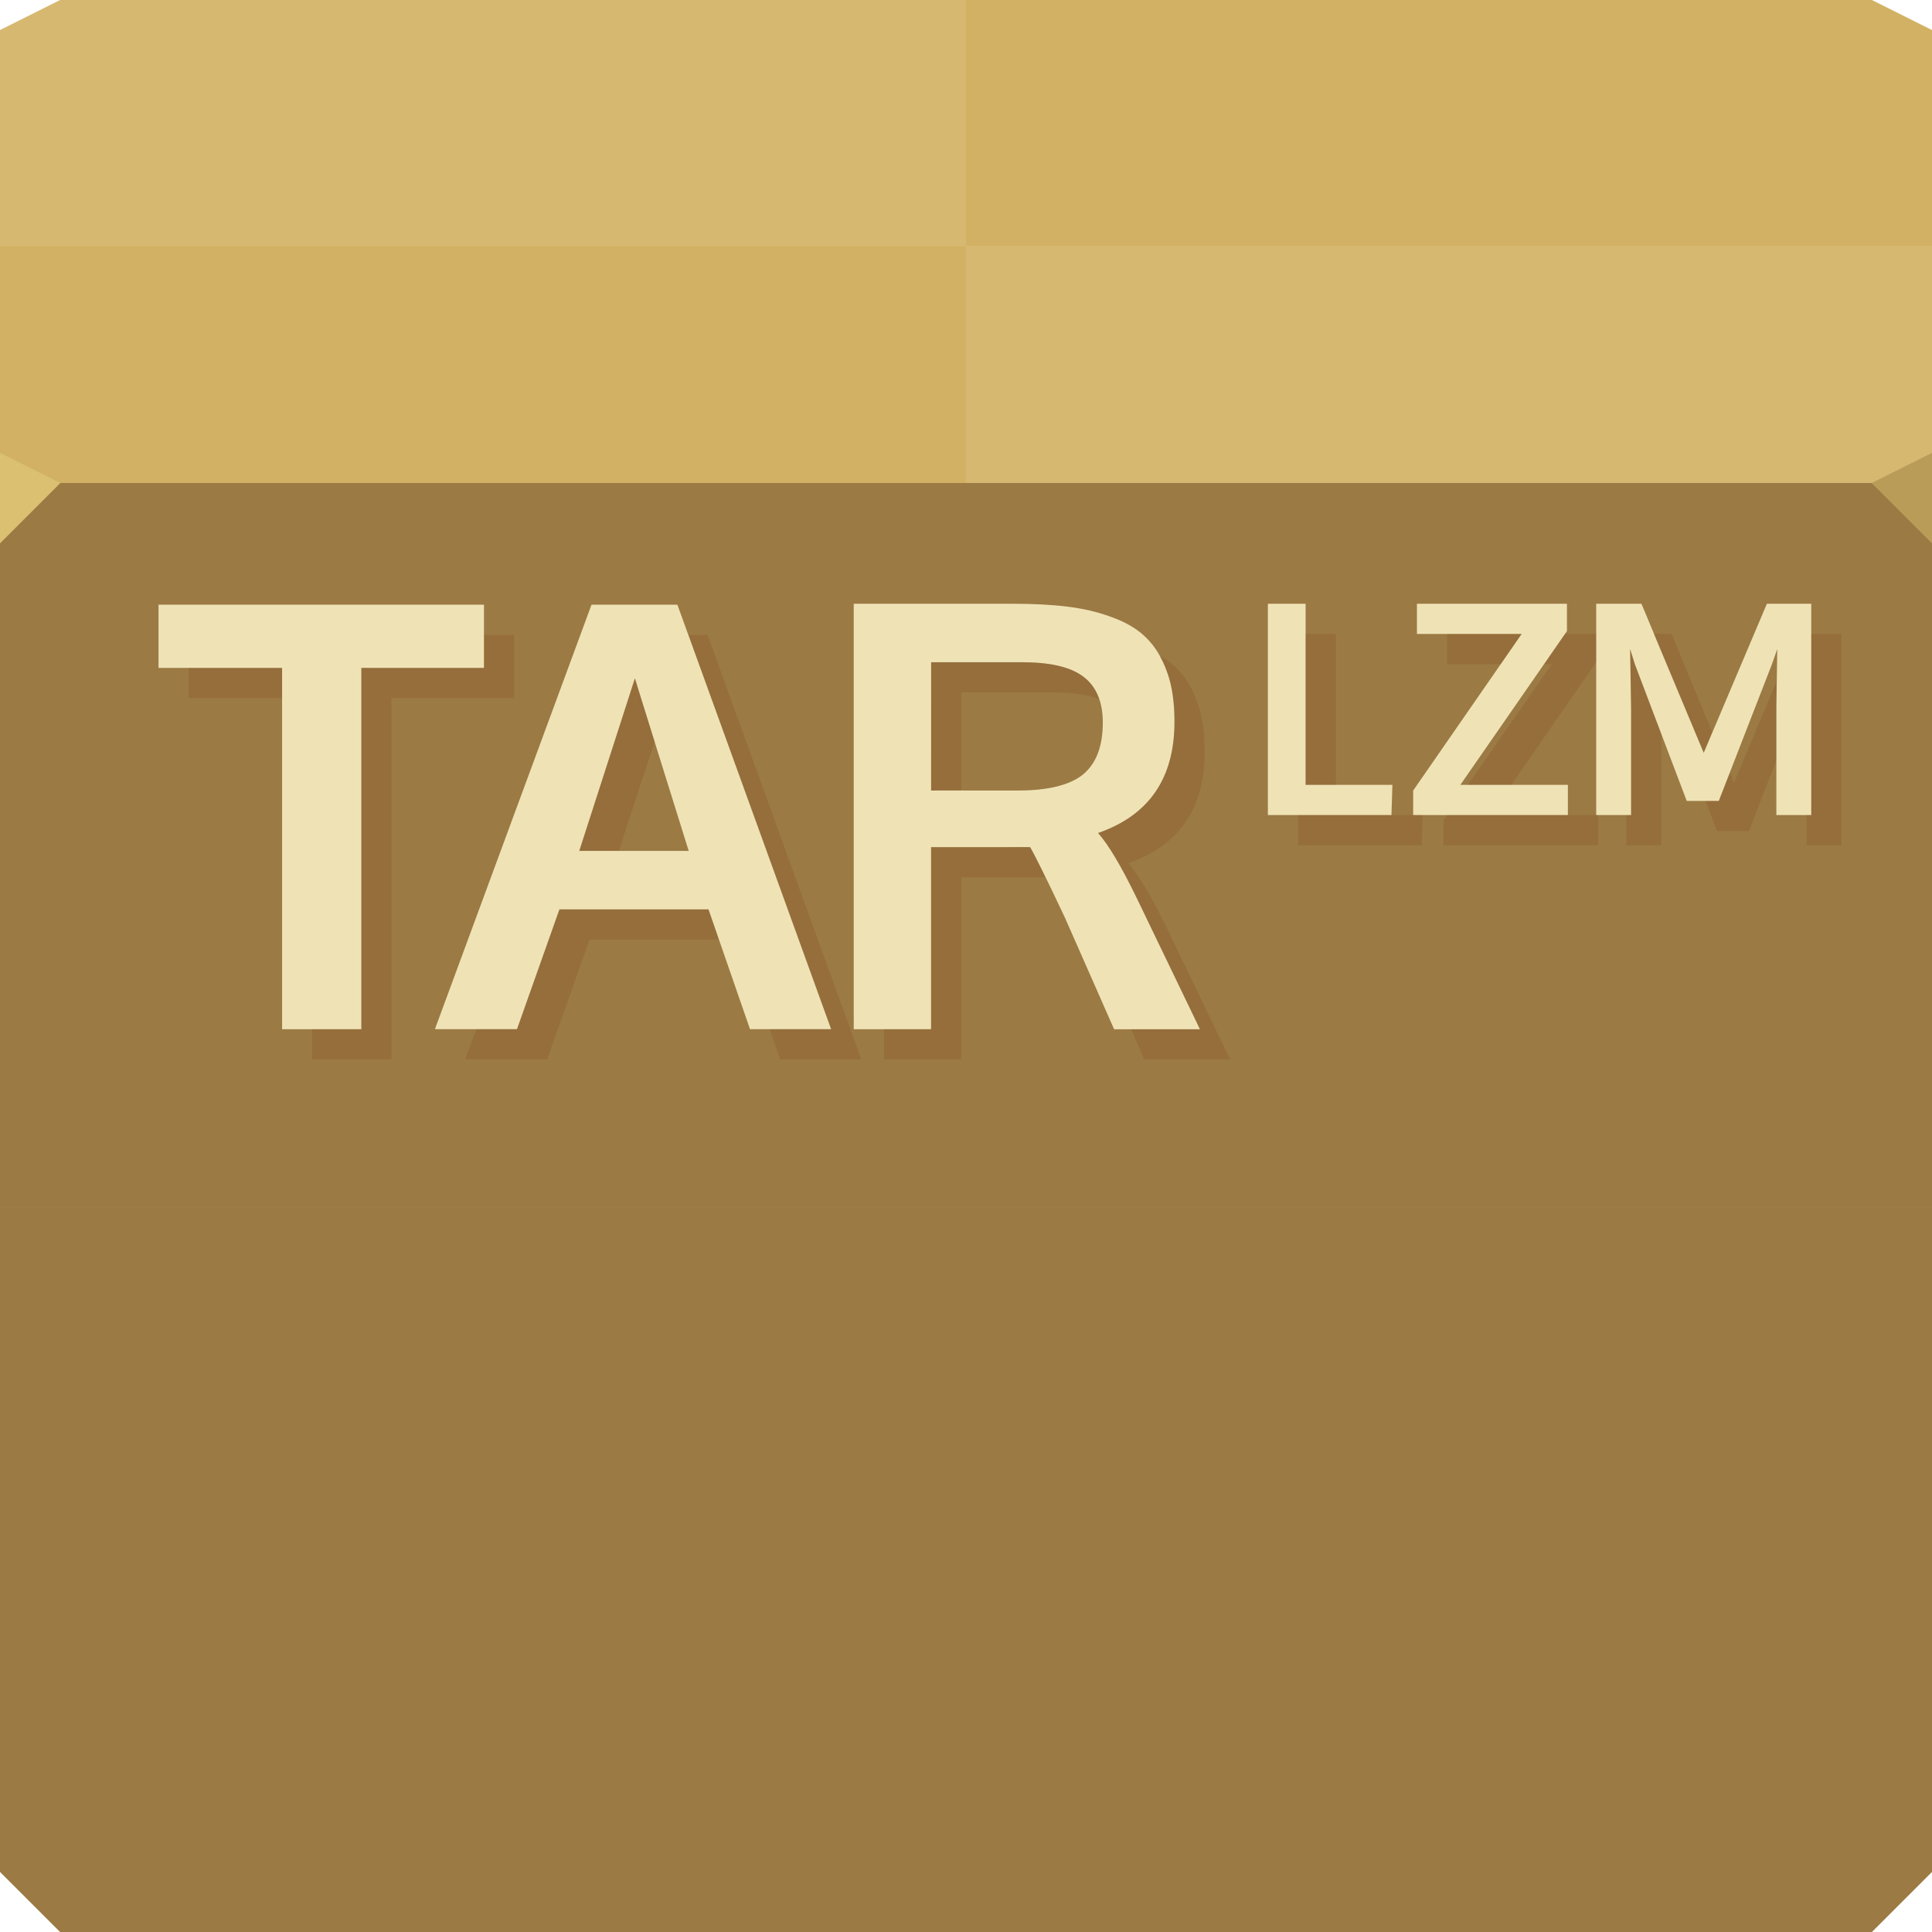
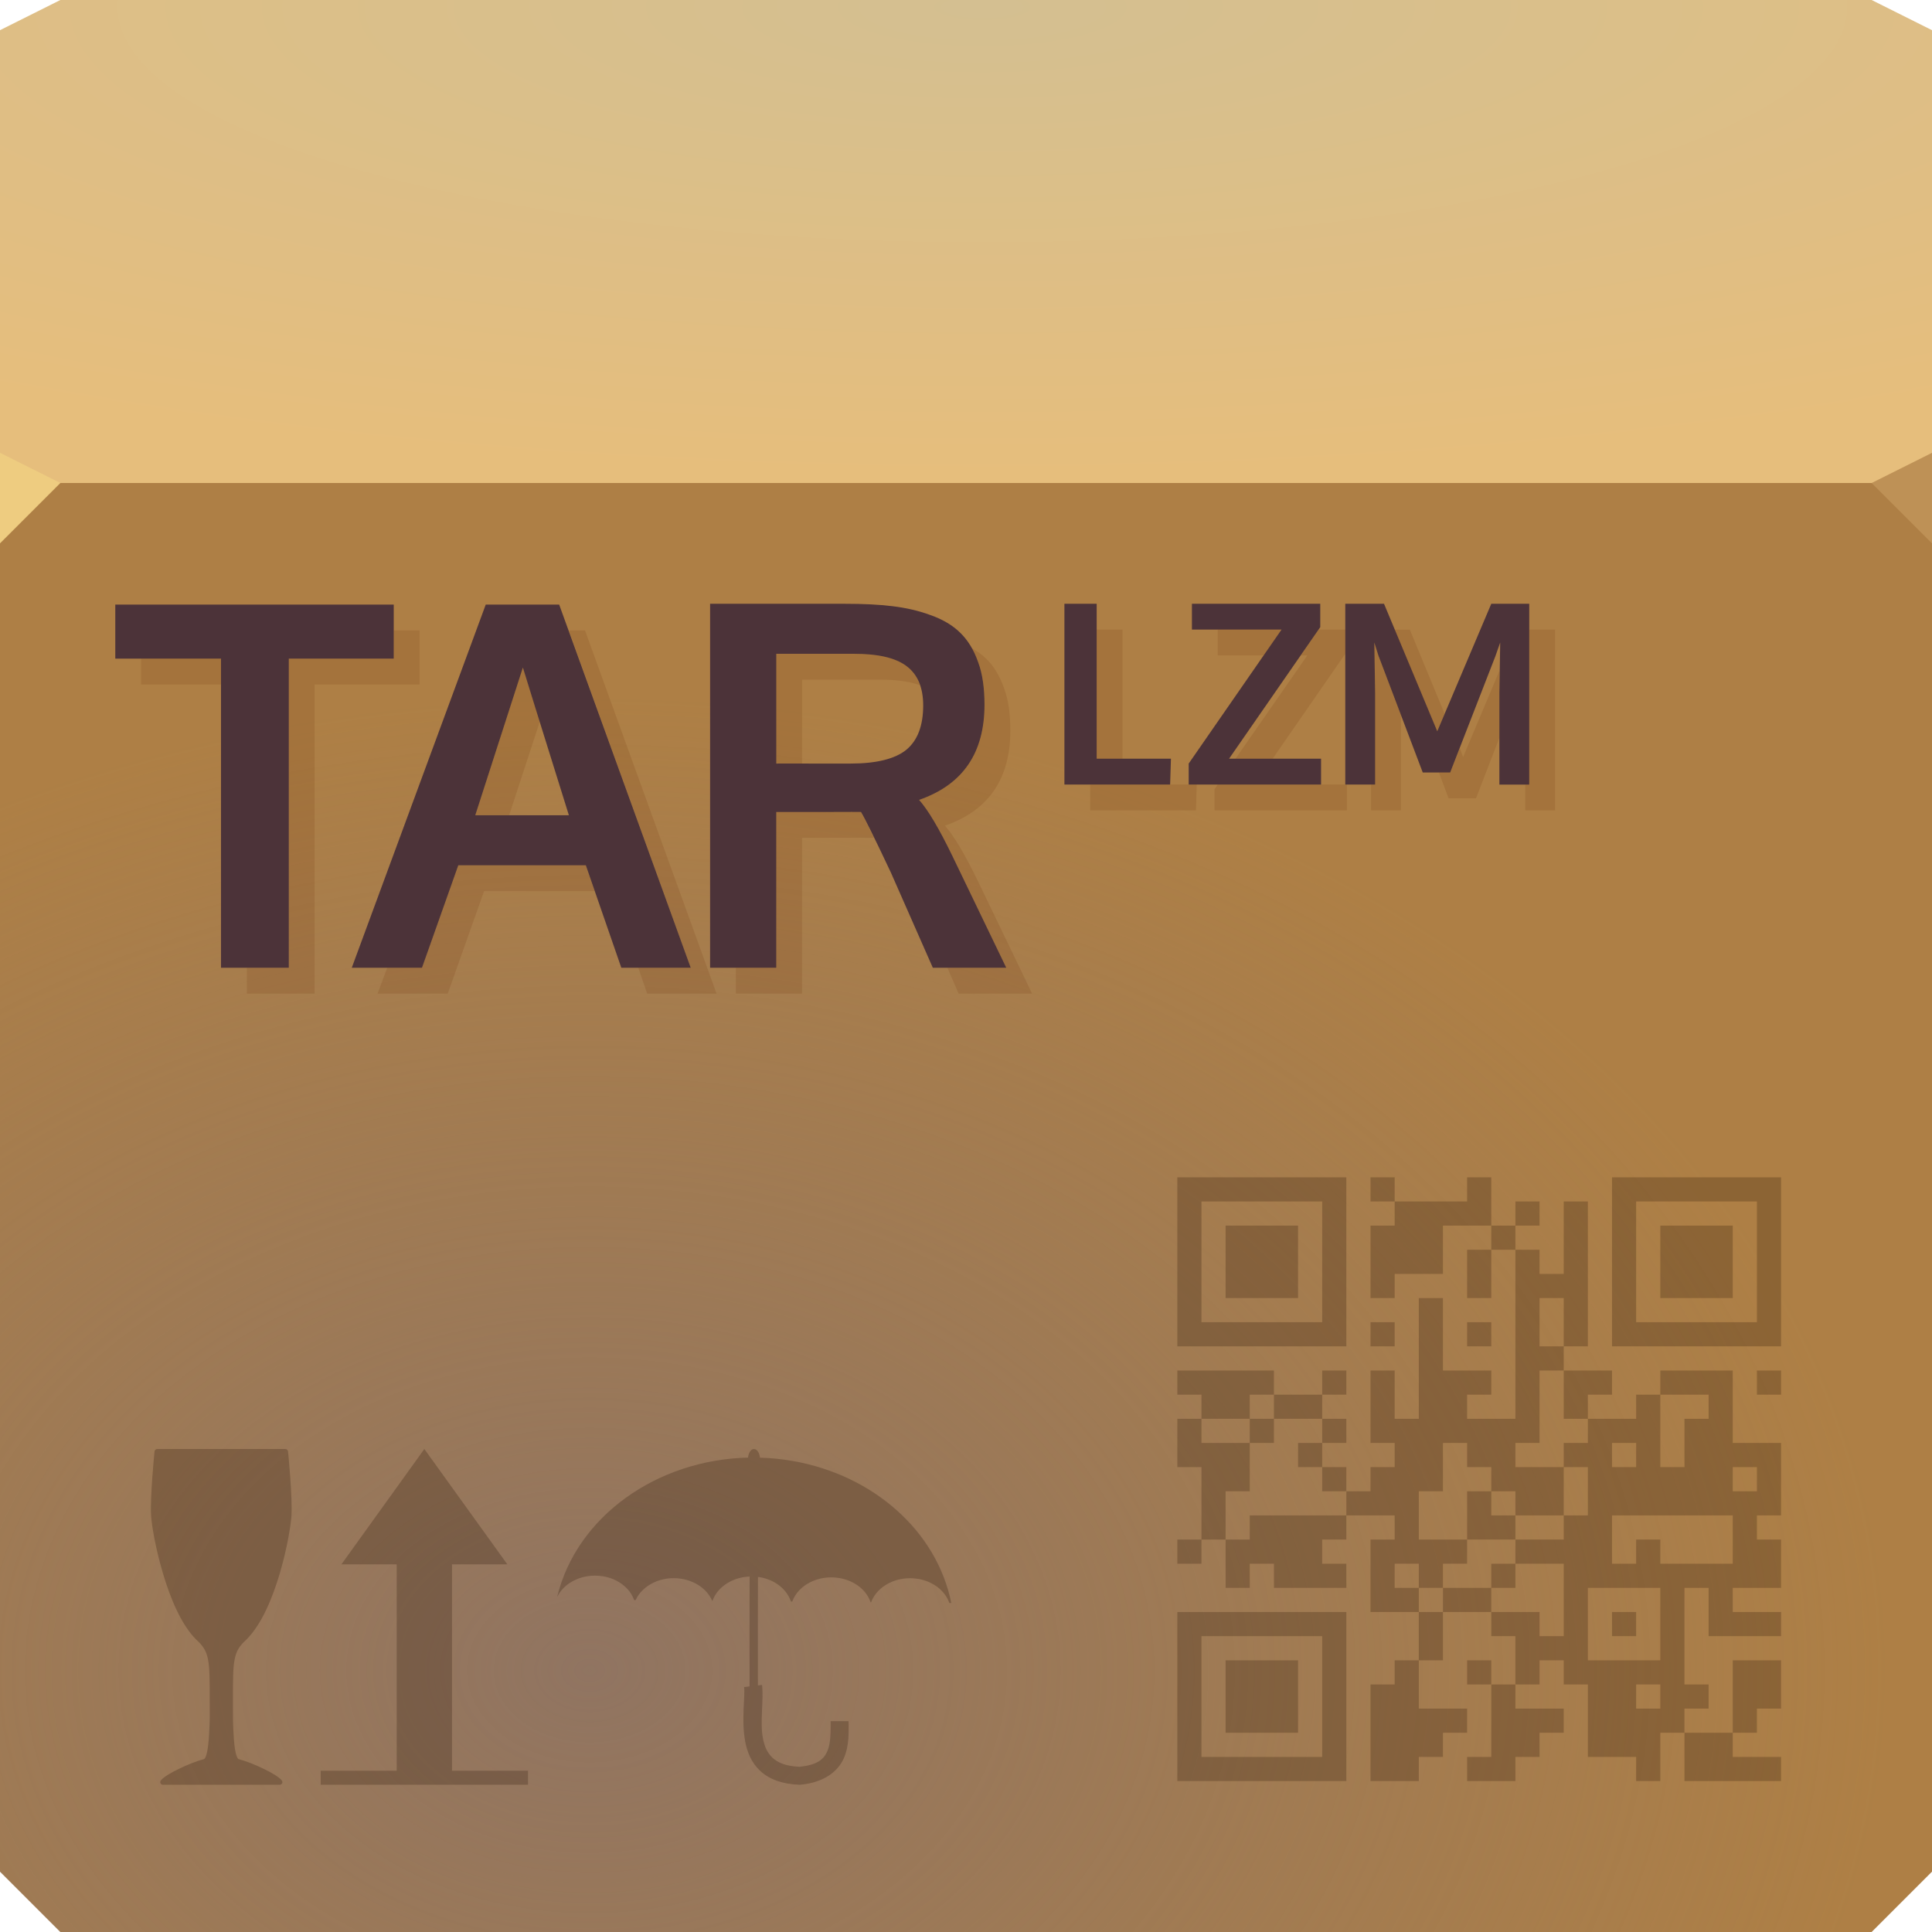
<svg xmlns="http://www.w3.org/2000/svg" xmlns:xlink="http://www.w3.org/1999/xlink" version="1.1" width="64" height="64" id="svg13094">
  <defs id="defs11">
    <radialGradient cx="59.899" cy="2.052" r="32" id="radialGradient3857-3" gradientUnits="userSpaceOnUse" gradientTransform="matrix(-2.298935e-8,1.210556,-1.425915,-2.7079188e-8,49.16273,-22.73778)">
      <stop id="stop3853-0" style="stop-color:#ffe78d;stop-opacity:0.289;" offset="0" />
      <stop id="stop3855-4" style="stop-color:#ffea90;stop-opacity:0;" offset="1" />
    </radialGradient>
    <radialGradient cx="21.792" cy="49.22" r="16" id="radialGradient3849-2" xlink:href="#linearGradient3817-8" gradientUnits="userSpaceOnUse" gradientTransform="matrix(-1.9776652e-8,-1.4375,-1.4375,-1.329812e-5,94.8125,87.43807)" />
    <linearGradient id="linearGradient3817-8">
      <stop id="stop3819-6" style="stop-color:#000000;stop-opacity:0.122;" offset="0" />
      <stop id="stop3821-9" style="stop-color:#000000;stop-opacity:0;" offset="1" />
    </linearGradient>
    <radialGradient cx="23.236" cy="39.32" r="16" id="radialGradient3837-7-2" xlink:href="#linearGradient3817-8" gradientUnits="userSpaceOnUse" gradientTransform="matrix(-1.3019008e-5,-1.405239,-1.405239,0,93.47279,86.44508)" />
    <radialGradient cx="34.966" cy="40.567" r="16" id="radialGradient3841-0" xlink:href="#linearGradient3817-8" gradientUnits="userSpaceOnUse" gradientTransform="matrix(-2.096279e-8,-1.065969,-2.725932,-3.7493971e-5,131.5752,70.22225)" />
    <radialGradient cx="43.715" cy="28.352" r="16" id="radialGradient3845-6" xlink:href="#linearGradient3817-8" gradientUnits="userSpaceOnUse" gradientTransform="matrix(-2.1712014e-5,-2.216548,-2.216548,0,97.97072,124.1622)" />
    <radialGradient cx="29.998" cy="52.805" r="16" id="radialGradient3823-6" xlink:href="#linearGradient3817-8" gradientUnits="userSpaceOnUse" gradientTransform="matrix(1.9776652e-8,-0.440051,1.4375,-4.0708531e-6,-30.8125,22.17492)" />
    <radialGradient cx="29.065" cy="42.2" r="16" id="radialGradient3829-2" xlink:href="#linearGradient3817-8" gradientUnits="userSpaceOnUse" gradientTransform="matrix(1.9776659e-8,-0.440051,1.4375,-4.0708531e-6,-30.8125,22.17492)" />
    <radialGradient cx="46.16" cy="36.936" r="16" id="radialGradient3825-8" xlink:href="#linearGradient3817-8" gradientUnits="userSpaceOnUse" gradientTransform="matrix(2.096279e-8,-0.3263171,2.725932,-1.1477746e-5,-67.57524,16.90477)" />
    <radialGradient cx="47.14" cy="17.892" r="16" id="radialGradient3827-6" xlink:href="#linearGradient3817-8" gradientUnits="userSpaceOnUse" gradientTransform="matrix(2.1712014e-5,-0.6785352,2.216548,0,-33.97072,33.417)" />
+     <radialGradient xlink:href="#linearGradient830" id="radialGradient834" cx="32.542" cy="-22.639" fx="32.542" fy="-22.639" r="32" gradientTransform="matrix(0,0.4872881,-1.791049,0,-8.004427,-15.6287)" gradientUnits="userSpaceOnUse" />
+     <linearGradient id="linearGradient830">
+       <stop style="stop-color:#d4bf91;stop-opacity:1" offset="0" id="stop826" />
+       <stop style="stop-color:#e6be7c;stop-opacity:1" offset="1" id="stop828" />
+     </linearGradient>
+     <radialGradient xlink:href="#linearGradient822" id="radialGradient824" cx="23.137" cy="54.02" fx="23.137" fy="54.02" r="32" gradientTransform="matrix(1.344633,0,0,1.008475,-11.58197,0.8622996)" gradientUnits="userSpaceOnUse" />
+     <linearGradient id="linearGradient822">
+       <stop style="stop-color:#87716a;stop-opacity:0.76" offset="0" id="stop818" />
+       <stop style="stop-color:#89746c;stop-opacity:0" offset="1" id="stop820" />
+     </linearGradient>
  </defs>
-   <path d="M 0,1 2,0 62,0 64,1 64,17 0,17 Z" id="path3029" style="fill:#d8bd6f;fill-opacity:1;fill-rule:nonzero" />
-   <path d="m 0,16 64,0 0,46 -2,2 -60,0 -2,-2 z" id="path3809" style="color:#000000;display:inline;overflow:visible;visibility:visible;fill:#a07c46;fill-opacity:1;fill-rule:nonzero;stroke-width:1;stroke-linecap:butt;stroke-linejoin:miter;stroke-miterlimit:4;stroke-dasharray:none;stroke-dashoffset:0;stroke-opacity:1;marker:none;enable-background:accumulate" />
-   <path d="m 0,16 64,0 0,46 -2,2 -60,0 -2,-2 z" id="path3831" style="fill:#a6854c;fill-opacity:1;fill-rule:nonzero" />
-   <path d="m 0,62 2,2 30,0 0,-24 -32,0 z" id="path3847" style="fill:#9c7a44;fill-opacity:1;fill-rule:nonzero;opacity:1;stroke-width:1;stroke-linecap:butt;stroke-linejoin:miter;stroke-miterlimit:4;stroke-dasharray:none;stroke-dashoffset:0;stroke-opacity:1" />
-   <path d="m 64,62 -2,2 -30,0 0,-24 32,0 z" id="path3835" style="fill:#9c7a44;fill-opacity:1;fill-rule:nonzero;opacity:1;stroke-width:1;stroke-linecap:butt;stroke-linejoin:miter;stroke-miterlimit:4;stroke-dasharray:none;stroke-dashoffset:0;stroke-opacity:1" />
-   <path d="m 0,16 32,0 0,24 -32,0 z" id="path3839" style="fill:#9c7a44;fill-opacity:1;fill-rule:nonzero;opacity:1;stroke-width:1;stroke-linecap:butt;stroke-linejoin:miter;stroke-miterlimit:4;stroke-dasharray:none;stroke-dashoffset:0;stroke-opacity:1" />
-   <path d="m 64,16 -32,0 0,24 32,0 z" id="path3843" style="fill:#9c7a44;fill-opacity:1;fill-rule:nonzero;opacity:1;stroke-width:1;stroke-linecap:butt;stroke-linejoin:miter;stroke-miterlimit:4;stroke-dasharray:none;stroke-dashoffset:0;stroke-opacity:1" />
-   <path d="m 64,16 -32,0 0,-7.847 32,0 z" id="path3813" style="fill:#d7b871;fill-opacity:1;fill-rule:nonzero" />
-   <path d="m 0,16 32,0 0,-7.847 -32,0 z" id="path3811" style="fill:#d2b164;fill-opacity:1;fill-rule:nonzero" />
-   <path d="m 64,1 -2,-1 -30,0 0,8.153 32,0 z" id="path3815" style="fill:#d2b164;fill-opacity:1;fill-rule:nonzero" />
-   <path d="m 0,1 2,-1 30,0 0,8.153 -32,0 z" id="path3960" style="fill:#d7b871;fill-opacity:1;fill-rule:nonzero" />
-   <path d="m 64,18 -2,-2 2,-1 z" id="path3028" style="fill:#ba9c59;fill-opacity:1" />
-   <path d="M 0,18 2,16 0,15 Z" id="path3028-3" style="fill:#dbc071;fill-opacity:1" />
-   <path id="path3194" d="m 28.281,20 0,14.094 2.562,0 0,-6.031 2.188,0 c 0.614,0 0.985,-0.006 1.094,0 0.147,0.243 0.535,1.025 1.156,2.344 l 1.625,3.688 2.844,0 L 37.656,29.75 c -0.512,-1.056 -0.936,-1.766 -1.281,-2.156 1.696,-0.589 2.531,-1.819 2.531,-3.688 -1e-5,-0.634 -0.077,-1.195 -0.25,-1.656 -0.166,-0.467 -0.393,-0.837 -0.688,-1.125 C 37.681,20.837 37.286,20.604 36.812,20.438 36.345,20.265 35.869,20.158 35.344,20.094 34.825,20.03 34.21,20 33.5,20 z M 42,20 l 0,7 4.094,0 0.031,-1 -2.875,0 0,-6 z m 4.938,0 0,1 3.469,0 -3.594,5.188 0,0.812 5.125,0 0,-1 -3.562,0 3.531,-5.094 0,-0.906 z m 5.938,0 0,7 1.156,0 0,-3.531 L 54,21.5 l 0.156,0.5 1.719,4.531 1.062,0 1.75,-4.5 L 58.875,21.5 58.844,23.438 58.844,27 60,27 60,20 58.531,20 56.438,24.938 54.375,20 z m -47.625,0.031 0,2.094 4.094,0 0,11.969 2.625,0 0,-11.969 4.062,0 0,-2.094 z m 14.344,0 -5.188,14.062 2.719,0 1.406,-3.969 4.938,0 1.375,3.969 2.688,0 -5.094,-14.062 z m 11.25,1.906 3,0 c 0.909,10e-6 1.59,0.142 2.031,0.469 0.442,0.326 0.656,0.84 0.656,1.531 -1e-5,0.787 -0.221,1.36 -0.656,1.719 -0.435,0.352 -1.158,0.531 -2.156,0.531 l -1.438,0 c -0.858,-0.006 -1.342,10e-6 -1.438,0 z m -9.812,0.531 c 0.032,0.122 0.629,2.026 1.781,5.719 l -3.625,0 z" style="color:#000000;fill:#efe3b6;fill-opacity:1;fill-rule:nonzero;stroke-width:1;stroke-linecap:butt;stroke-linejoin:miter;stroke-miterlimit:4;stroke-opacity:1;stroke-dasharray:none;stroke-dashoffset:0;marker:none;visibility:visible;display:inline;overflow:visible;enable-background:accumulate;opacity:1" />
-   <path style="color:#000000;fill:#642400;fill-opacity:0.14;fill-rule:nonzero;stroke-width:1;stroke-linecap:butt;stroke-linejoin:miter;stroke-miterlimit:4;stroke-opacity:1;stroke-dasharray:none;stroke-dashoffset:0;marker:none;visibility:visible;display:inline;overflow:visible;enable-background:accumulate;opacity:1" d="M 43.25 21 L 43.25 26 L 44.25 26 L 44.25 21 L 43.25 21 z M 47.938 21 L 47.938 22 L 49.719 22 L 50.406 21 L 47.938 21 z M 51.844 21 L 51.156 22 L 51.406 22 L 48.625 26 L 50.062 26 L 52.875 21.938 L 52.875 21 L 51.844 21 z M 54.781 21 L 56.438 24.938 L 56.719 24.25 L 55.375 21 L 54.781 21 z M 60 21 L 60 27 L 59.844 27 L 59.844 28 L 61 28 L 61 21 L 60 21 z M 16.031 21.031 L 16.031 22.125 L 11.969 22.125 L 11.969 34.094 L 10.344 34.094 L 10.344 35.094 L 12.969 35.094 L 12.969 23.125 L 17.031 23.125 L 17.031 21.031 L 16.031 21.031 z M 22.812 21.031 L 27.531 34.094 L 25.5 34.094 L 25.844 35.094 L 28.531 35.094 L 23.438 21.031 L 22.812 21.031 z M 54 21.5 L 54.031 23.469 L 54.031 27 L 53.875 27 L 53.875 28 L 55.031 28 L 55.031 24.469 L 55.031 24.312 L 54.156 22 L 54 21.5 z M 38.406 21.719 C 38.5 21.884 38.585 22.05 38.656 22.25 C 38.829 22.711 38.906 23.273 38.906 23.906 C 38.906 25.775 38.071 27.005 36.375 27.594 C 36.721 27.984 37.144 28.694 37.656 29.75 L 39.75 34.094 L 37.469 34.094 L 37.906 35.094 L 40.75 35.094 L 38.656 30.75 C 38.144 29.694 37.721 28.984 37.375 28.594 C 39.071 28.005 39.906 26.775 39.906 24.906 C 39.906 24.273 39.829 23.711 39.656 23.25 C 39.49 22.783 39.263 22.413 38.969 22.125 C 38.811 21.967 38.624 21.842 38.406 21.719 z M 30.844 21.938 L 30.844 26.188 C 30.911 26.188 31.406 26.187 31.844 26.188 L 31.844 22.938 L 34.844 22.938 C 35.479 22.938 35.998 23.003 36.406 23.156 C 36.3 22.846 36.129 22.594 35.875 22.406 C 35.433 22.08 34.753 21.938 33.844 21.938 L 30.844 21.938 z M 6.25 22.125 L 6.25 23.125 L 9.344 23.125 L 9.344 22.125 L 6.25 22.125 z M 21.031 22.469 L 19.188 28.188 L 20.5 28.188 L 21.688 24.562 C 21.525 24.039 21.043 22.513 21.031 22.469 z M 58.844 22.594 L 57.438 25.938 L 57.312 25.594 L 56.938 26.531 L 56.5 26.531 L 56.875 27.531 L 57.938 27.531 L 58.844 25.188 L 58.844 23.438 L 58.844 22.594 z M 43 27 L 43 28 L 47.094 28 L 47.125 27 L 46.812 27 L 46.094 27 L 44.25 27 L 43 27 z M 47.938 27 L 47.812 27.188 L 47.812 28 L 52.938 28 L 52.938 27 L 52.875 27 L 51.938 27 L 49.375 27 L 47.938 27 z M 30.844 28.062 L 30.844 34.094 L 29.281 34.094 L 29.281 35.094 L 31.844 35.094 L 31.844 29.062 L 34.031 29.062 C 34.365 29.062 34.438 29.063 34.625 29.062 C 34.474 28.761 34.188 28.167 34.125 28.062 C 34.016 28.056 33.646 28.062 33.031 28.062 L 30.844 28.062 z M 18.531 30.125 L 17.125 34.094 L 15.781 34.094 L 15.406 35.094 L 18.125 35.094 L 19.531 31.125 L 23.812 31.125 L 23.469 30.125 L 18.531 30.125 z " id="path3816" />
+   <path d="M 0,1 2,0 h 60 l 2,1 V 17 H 0 Z" id="path3029" style="fill:url(#radialGradient834);fill-opacity:1;fill-rule:nonzero" />
+   <path d="m 0,16 h 64 v 46 l -2,2 H 2 L 0,62 Z" id="path3809" style="color:#000000;display:inline;overflow:visible;visibility:visible;fill:#ae7f45;fill-opacity:1;fill-rule:nonzero;stroke-width:1;stroke-linecap:butt;stroke-linejoin:miter;stroke-miterlimit:4;stroke-dasharray:none;stroke-dashoffset:0;stroke-opacity:1;marker:none;enable-background:accumulate" />
+   <path d="m 0,16 h 64 v 46 l -2,2 H 2 L 0,62 Z" id="path3831" style="fill:url(#radialGradient824);fill-opacity:1;fill-rule:nonzero" />
+   <path d="m 64,18 -2,-2 2,-1 z" id="path3028" style="fill:#be9156;fill-opacity:1" />
+   <path d="M 0,18 2,16 0,15 Z" id="path3028-3" style="fill:#eecc80;fill-opacity:1" />
+   <path d="M 39,56.2 V 53.4 h 2.8 2.8 V 56.2 59 h -2.8 -2.8 z m 4.8,0 V 54.2 H 41.8 39.8 V 56.2 58.2 h 2 2 z m -3.2,0 V 55 h 1.2 1.2 v 1.2 1.2 h -1.2 -1.2 z m 4.8,1.2 V 55.8 h 0.4 0.4 V 55.4 55 h 0.4 0.4 v -0.8 -0.8 H 46.2 45.4 V 52.2 51 h 0.4 0.4 V 50.6 50.2 H 45.4 44.6 V 50.6 51 H 44.2 43.8 V 51.4 51.8 h 0.4 0.4 V 52.2 52.6 h -1.2 -1.2 V 52.2 51.8 h -0.4 -0.4 V 52.2 52.6 h -0.4 -0.4 v -0.8 -0.8 H 40.2 39.8 V 51.4 51.8 H 39.4 39 V 51.4 51 h 0.4 0.4 V 49.8 48.6 h -0.4 -0.4 v -0.8 -0.8 h 0.4 0.4 V 46.6 46.2 H 39.4 39 V 45.8 45.4 h 1.6 1.6 v 0.4 0.4 h 0.8 0.8 V 45.8 45.4 h 0.4 0.4 v 0.4 0.4 H 44.2 43.8 V 46.6 47 h 0.4 0.4 V 47.4 47.8 H 44.2 43.8 V 48.2 48.6 h 0.4 0.4 V 49 49.4 h 0.4 0.4 V 49 48.6 h 0.4 0.4 V 48.2 47.8 H 45.8 45.4 V 46.6 45.4 h 0.4 0.4 v 0.8 0.8 h 0.4 0.4 V 45 43 h 0.4 0.4 v 1.2 1.2 h 0.8 0.8 v 0.4 0.4 H 49 48.6 V 46.6 47 h 0.8 0.8 V 44.2 41.4 h -0.4 -0.4 v 0.8 0.8 h -0.4 -0.4 v -0.8 -0.8 h 0.4 0.4 V 41 40.6 h -0.8 -0.8 v 0.8 0.8 H 47 46.2 V 42.6 43 H 45.8 45.4 V 41.8 40.6 h 0.4 0.4 V 40.2 39.8 H 45.8 45.4 V 39.4 39 h 0.4 0.4 V 39.4 39.8 h 1.2 1.2 V 39.4 39 h 0.4 0.4 v 0.8 0.8 h 0.4 0.4 V 40.2 39.8 h 0.4 0.4 V 40.2 40.6 H 50.6 50.2 V 41 41.4 h 0.4 0.4 V 41.8 42.2 h 0.4 0.4 V 41 39.8 h 0.4 0.4 v 2.4 2.4 h -0.4 -0.4 v 0.4 0.4 h 0.8 0.8 v 0.4 0.4 H 53 52.6 V 46.6 47 h 0.8 0.8 V 46.6 46.2 h 0.4 0.4 V 45.8 45.4 h 1.2 1.2 v 1.2 1.2 h 0.8 0.8 V 49 50.2 H 58.6 58.2 V 50.6 51 h 0.4 0.4 v 0.8 0.8 H 58.2 57.4 V 53 53.4 h 0.8 0.8 V 53.8 54.2 h -1.2 -1.2 v -0.8 -0.8 H 56.2 55.8 v 1.6 1.6 h 0.4 0.4 v 0.4 0.4 H 56.2 55.8 v 0.4 0.4 h 0.8 0.8 v -1.2 V 55 h 0.8 0.8 v 1.6 h -0.8 v 0.8 H 57.4 V 58.2 h 1.6 V 59 H 55.8 V 57.4 H 55 V 59 H 54.2 V 58.2 H 52.6 V 55.8 H 51.8 V 55 H 51 v 0.8 h -0.8 v 0.8 h 1.6 v 0.8 H 51 V 58.2 H 50.2 V 59 h -1.6 v -0.8 h 0.8 V 55.8 H 48.6 V 55 h 0.8 v 0.8 h 0.8 v -1.6 h -0.8 v -0.8 h -1.6 V 55 h -0.8 v 1.6 h 1.6 v 0.8 H 47.8 V 58.2 H 47 V 59 H 45.4 v -1.6 z m 9.6,-1.2 V 55.8 h -0.8 v 0.8 h 0.8 z m 0,-2.4 V 52.6 H 52.6 V 55 h 2.4 v -1.2 z m -1.6,0 v -0.4 h 0.4 0.4 v 0.4 0.4 H 53.8 53.4 Z M 51.8,53 V 51.8 H 51 50.2 V 51.4 51 h 0.8 0.8 V 50.6 50.2 h 0.4 0.4 V 49.4 48.6 H 52.2 51.8 V 48.2 47.8 h 0.4 0.4 V 47.4 47 h -0.4 -0.4 v -0.8 V 45.4 h -0.4 -0.4 v 1.2 1.2 H 50.6 50.2 V 48.2 48.6 h 0.8 0.8 v 0.8 0.8 H 51 50.2 V 49.8 49.4 H 49.8 49.4 V 49 48.6 H 49 48.6 V 48.2 47.8 h -0.4 -0.4 v 0.8 0.8 h -0.4 -0.4 v 0.8 0.8 h 0.8 0.8 V 51.4 51.8 H 48.2 47.8 V 52.2 52.6 H 47.4 47 V 52.2 51.8 H 46.6 46.2 V 52.2 52.6 h 0.4 0.4 v 0.4 0.4 h 0.4 0.4 V 53 52.6 h 0.8 0.8 v 0.4 0.4 h 0.8 0.8 v 0.4 0.4 h 0.4 0.4 z m -2.4,-0.8 v -0.4 h 0.4 0.4 V 52.2 52.6 h -0.4 -0.4 z m -0.8,-2 v -0.8 h 0.4 0.4 V 49.8 50.2 h 0.4 0.4 V 50.6 51 H 49.4 48.6 Z M 54.2,51.4 v -0.4 h 0.4 0.4 V 51.4 51.8 h 1.2 1.2 v -0.8 -0.8 h -2 -2 v 0.8 0.8 h 0.4 0.4 z m -12.8,-0.8 v -0.4 h 1.6 1.6 V 49.8 49.4 H 44.2 43.8 V 49 48.6 H 43.4 43 V 48.2 47.8 h 0.4 0.4 V 47.4 47 h -0.8 -0.8 V 46.6 46.2 h -0.4 -0.4 V 46.6 47 H 40.6 39.8 V 47.4 47.8 h 0.8 0.8 v 0.8 0.8 h -0.4 -0.4 v 0.8 0.8 h 0.4 0.4 z m 0,-3.2 v -0.4 h 0.4 0.4 V 47.4 47.8 h -0.4 -0.4 z M 58.2,49 V 48.6 H 57.8 57.4 V 49 49.4 h 0.4 0.4 z M 54.2,48.2 V 47.8 H 53.8 53.4 V 48.2 48.6 h 0.4 0.4 z m 1.6,-0.4 v -0.8 h 0.4 0.4 V 46.6 46.2 H 55.8 55 V 47.4 48.6 h 0.4 0.4 z m -4,-4 V 43 h -0.8 v 1.6 h 0.8 v -0.8 z m 6.4,2 v -0.4 h 0.4 0.4 v 0.4 0.4 H 58.6 58.2 Z M 39,41.8 V 39 h 2.8 2.8 V 41.8 44.6 h -2.8 -2.8 z m 4.8,0 V 39.8 H 41.8 39.8 V 41.8 43.8 h 2 2 z m -3.2,0 V 40.6 h 1.2 1.2 V 41.8 43 h -1.2 -1.2 z M 45.4,44.2 v -0.4 h 0.8 v 0.8 h -0.8 z m 3.2,0 v -0.4 h 0.4 0.4 v 0.4 0.4 h -0.4 -0.4 z m 4.8,-2.4 V 39 h 2.8 2.8 v 5.6 h -5.6 v -2.8 z m 4.8,0 V 39.8 H 56.2 54.2 V 41.8 43.8 h 2 2 z m -3.2,0 V 40.6 h 1.2 1.2 V 41.8 43 h -1.2 -1.2 z" id="path3108-3" style="opacity:1;vector-effect:none;fill:#240d00;fill-opacity:0.239;stroke-width:1;stroke-linecap:butt;stroke-linejoin:miter;stroke-miterlimit:4;stroke-dasharray:none;stroke-dashoffset:0;stroke-opacity:1;marker:none" />
+   <path style="color:#000000;display:inline;overflow:visible;visibility:visible;opacity:1;vector-effect:none;fill:#240d00;fill-opacity:0.239;fill-rule:nonzero;stroke-width:1;stroke-linecap:butt;stroke-linejoin:miter;stroke-miterlimit:4;stroke-dasharray:none;stroke-dashoffset:0;stroke-opacity:1;marker:none;enable-background:accumulate" d="m 5.207,48 c -0.044,2.6e-5 -0.084,0.037 -0.088,0.08 0,0 -0.153,1.518 -0.113,2.139 0.02,0.313 0.148,1.082 0.393,1.904 0.244,0.822 0.601,1.693 1.104,2.195 -3.87e-5,2.4e-5 0.004,0.002 0.004,0.002 0.226,0.207 0.327,0.368 0.383,0.646 0.055,0.278 0.057,0.677 0.057,1.322 -3.87e-5,0.742 0.008,0.621 -0.02,1.145 -0.014,0.262 -0.038,0.478 -0.072,0.627 -0.017,0.075 -0.037,0.133 -0.057,0.168 -0.02,0.035 -0.034,0.042 -0.037,0.043 -0.268,0.072 -0.578,0.198 -0.846,0.33 -0.268,0.132 -0.484,0.257 -0.586,0.375 -0.021,0.027 -0.028,0.065 -0.014,0.096 0.014,0.031 0.048,0.051 0.082,0.051 h 1.934 1.934 c 0.034,8.4e-5 0.068,-0.02 0.082,-0.051 0.014,-0.031 0.008,-0.07 -0.014,-0.096 -0.102,-0.118 -0.316,-0.243 -0.584,-0.375 -0.268,-0.132 -0.58,-0.258 -0.848,-0.33 -0.004,-0.002 -0.018,-0.008 -0.037,-0.043 -0.02,-0.035 -0.039,-0.093 -0.057,-0.168 -0.035,-0.149 -0.057,-0.365 -0.07,-0.627 -0.027,-0.524 -0.02,-0.403 -0.02,-1.145 0,-0.645 1.36e-5,-1.044 0.057,-1.322 0.055,-0.278 0.155,-0.439 0.381,-0.646 0,-5.79e-4 3.62e-5,-0.001 0.004,-0.002 C 8.671,53.805 9.028,52.935 9.27,52.115 9.511,51.296 9.634,50.531 9.654,50.219 9.694,49.598 9.543,48.09 9.543,48.09 9.543,48.043 9.5,48 9.453,48 H 5.209 Z m 8.85,0 -2.748,3.822 h 1.832 v 6.836 h -2.518 v 0.465 h 2.018 2.834 2.016 v -0.465 h -2.518 v -6.836 h 1.834 z m 10.916,0 c -0.094,7.74e-4 -0.175,0.118 -0.195,0.285 -3.009,0.071 -5.675,1.939 -6.324,4.623 0.202,-0.427 0.697,-0.71 1.246,-0.713 0.09,-3.87e-4 0.182,0.006 0.273,0.021 0.498,0.082 0.894,0.389 1.033,0.789 l 0.049,0.002 c 0.229,-0.506 0.868,-0.816 1.525,-0.707 0.472,0.078 0.855,0.359 1.012,0.729 h 0.01 c 0.164,-0.464 0.665,-0.782 1.23,-0.805 -0.002,1.072 -0.004,2.572 -0.002,3.641 l -0.18,0.021 c 0.037,0.315 -0.095,1.081 0.033,1.791 0.064,0.355 0.207,0.715 0.502,0.988 0.295,0.273 0.727,0.438 1.297,0.457 h 0.02 l 0.02,-0.002 c 0.77,-0.073 1.233,-0.433 1.428,-0.871 0.194,-0.439 0.16,-0.899 0.16,-1.232 h -0.594 c 0,0.356 0.006,0.732 -0.109,0.992 -0.114,0.257 -0.308,0.456 -0.924,0.518 -0.458,-0.019 -0.721,-0.14 -0.893,-0.299 -0.174,-0.161 -0.27,-0.383 -0.32,-0.658 -0.1,-0.551 0.034,-1.235 -0.027,-1.754 l -0.137,0.016 c -0.003,-1.062 -1.47e-4,-2.532 0.002,-3.594 0.017,0.002 0.035,0.003 0.053,0.006 0.506,0.084 0.905,0.4 1.039,0.809 h 0.045 c 0.197,-0.549 0.866,-0.893 1.555,-0.779 0.504,0.083 0.904,0.396 1.039,0.803 h 0.018 c 0.2,-0.547 0.866,-0.889 1.553,-0.775 0.502,0.083 0.9,0.394 1.037,0.799 h 0.066 c -0.479,-2.369 -2.567,-4.236 -5.256,-4.705 -0.363,-0.063 -0.724,-0.099 -1.082,-0.109 -0.016,-0.141 -0.078,-0.251 -0.158,-0.279 -0.014,-0.005 -0.028,-0.006 -0.041,-0.006 z" id="path4101-7" />
+   <path id="path3194" d="m 23.523,20 v 12.058 h 2.192 v -5.16 h 1.871 c 0.526,0 0.843,-0.005 0.936,0 0.126,0.208 0.458,0.877 0.989,2.005 l 1.39,3.155 h 2.433 l -1.791,-3.716 c -0.438,-0.903 -0.8,-1.511 -1.096,-1.845 1.451,-0.504 2.166,-1.556 2.166,-3.155 -9e-6,-0.542 -0.066,-1.023 -0.214,-1.417 -0.142,-0.4 -0.336,-0.716 -0.588,-0.962 -0.246,-0.246 -0.584,-0.446 -0.989,-0.588 -0.4,-0.148 -0.808,-0.239 -1.257,-0.294 -0.444,-0.055 -0.97,-0.08 -1.577,-0.08 z m 11.737,0 v 5.989 h 3.502 l 0.027,-0.856 H 36.329 V 20 Z m 4.224,0 v 0.856 h 2.968 l -3.075,4.438 v 0.695 h 4.385 v -0.856 h -3.048 L 43.735,20.775 V 20 Z m 5.08,0 v 5.989 h 0.989 v -3.021 l -0.027,-1.684 0.134,0.428 1.47,3.877 h 0.909 l 1.497,-3.85 0.16,-0.455 -0.027,1.658 v 3.048 h 0.989 V 20 h -1.257 L 47.611,24.224 45.847,20 Z M 3.819,20.027 v 1.791 h 3.502 v 10.24 h 2.246 V 21.818 h 3.476 v -1.791 z m 12.272,0 -4.438,12.031 h 2.326 l 1.203,-3.395 h 4.224 l 1.176,3.395 h 2.299 L 18.523,20.027 Z m 9.625,1.631 h 2.567 c 0.777,8e-6 1.36,0.122 1.738,0.401 0.378,0.279 0.561,0.719 0.561,1.31 -9e-6,0.673 -0.189,1.164 -0.561,1.47 -0.372,0.301 -0.991,0.455 -1.845,0.455 h -1.23 c -0.734,-0.005 -1.148,8e-6 -1.23,0 z m -8.395,0.455 c 0.027,0.104 0.538,1.733 1.524,4.893 h -3.101 z" style="color:#000000;display:inline;overflow:visible;visibility:visible;opacity:1;fill:#4c3339;fill-opacity:1;fill-rule:nonzero;stroke-width:1;stroke-linecap:butt;stroke-linejoin:miter;stroke-miterlimit:4;stroke-dasharray:none;stroke-dashoffset:0;stroke-opacity:1;marker:none;enable-background:accumulate;font-variant-east_asian:normal;vector-effect:none" />
+   <path style="color:#000000;display:inline;overflow:visible;visibility:visible;opacity:1;fill:#642400;fill-opacity:0.14;fill-rule:nonzero;stroke-width:1;stroke-linecap:butt;stroke-linejoin:miter;stroke-miterlimit:4;stroke-dasharray:none;stroke-dashoffset:0;stroke-opacity:1;marker:none;enable-background:accumulate;font-variant-east_asian:normal;vector-effect:none" d="m 36.329,20.856 v 4.278 h 0.856 v -4.278 z m 4.01,0 v 0.856 h 1.524 l 0.588,-0.856 z m 3.342,0 -0.588,0.856 h 0.214 l -2.379,3.422 h 1.23 l 2.406,-3.476 v -0.802 z m 2.513,0 1.417,3.369 0.241,-0.588 -1.15,-2.78 z m 4.465,0 v 5.133 h -0.134 v 0.856 h 0.989 v -5.989 z m -37.617,0.027 v 0.936 H 9.567 v 10.24 h -1.39 v 0.856 H 10.422 V 22.674 h 3.476 v -1.791 z m 5.802,0 4.037,11.175 h -1.738 l 0.294,0.856 H 23.737 L 19.379,20.882 Z m 26.682,0.401 0.027,1.684 v 3.021 h -0.134 v 0.856 h 0.989 V 23.823 23.69 l -0.749,-1.978 z m -13.341,0.187 c 0.08,0.142 0.153,0.283 0.214,0.455 0.148,0.394 0.214,0.875 0.214,1.417 -9e-6,1.599 -0.715,2.651 -2.166,3.155 0.296,0.334 0.658,0.941 1.096,1.845 l 1.791,3.716 H 31.383 l 0.374,0.856 H 34.19 L 32.399,29.197 c -0.438,-0.903 -0.8,-1.511 -1.096,-1.845 1.451,-0.504 2.166,-1.556 2.166,-3.155 -9e-6,-0.542 -0.066,-1.023 -0.214,-1.417 -0.142,-0.4 -0.336,-0.716 -0.588,-0.962 -0.135,-0.135 -0.295,-0.242 -0.481,-0.348 z m -6.47,0.187 v 3.636 c 0.057,6e-6 0.481,-2.29e-4 0.856,0 v -2.78 h 2.567 c 0.544,6e-6 0.987,0.056 1.337,0.187 -0.091,-0.265 -0.237,-0.481 -0.455,-0.642 -0.378,-0.279 -0.96,-0.401 -1.738,-0.401 z M 4.674,21.818 v 0.856 h 2.647 v -0.856 z m 12.646,0.294 -1.577,4.893 h 1.123 l 1.016,-3.101 C 17.742,23.456 17.33,22.15 17.32,22.112 Z m 32.35,0.107 -1.203,2.861 -0.107,-0.294 -0.321,0.802 h -0.374 l 0.321,0.856 h 0.909 l 0.775,-2.005 v -1.497 z m -13.555,3.77 v 0.856 h 3.502 l 0.027,-0.856 h -0.267 -0.615 -1.577 z m 4.224,0 -0.107,0.16 v 0.695 h 4.385 v -0.856 h -0.053 -0.802 -2.192 z m -14.624,0.909 v 5.16 h -1.337 v 0.856 h 2.192 v -5.16 h 1.871 c 0.285,0 0.348,6e-4 0.508,0 -0.129,-0.258 -0.374,-0.767 -0.428,-0.856 -0.093,-0.005 -0.41,0 -0.936,0 z m -10.534,1.765 -1.203,3.395 h -1.15 l -0.321,0.856 h 2.326 l 1.203,-3.395 h 3.663 L 19.405,28.662 Z" id="path3816" />
</svg>
